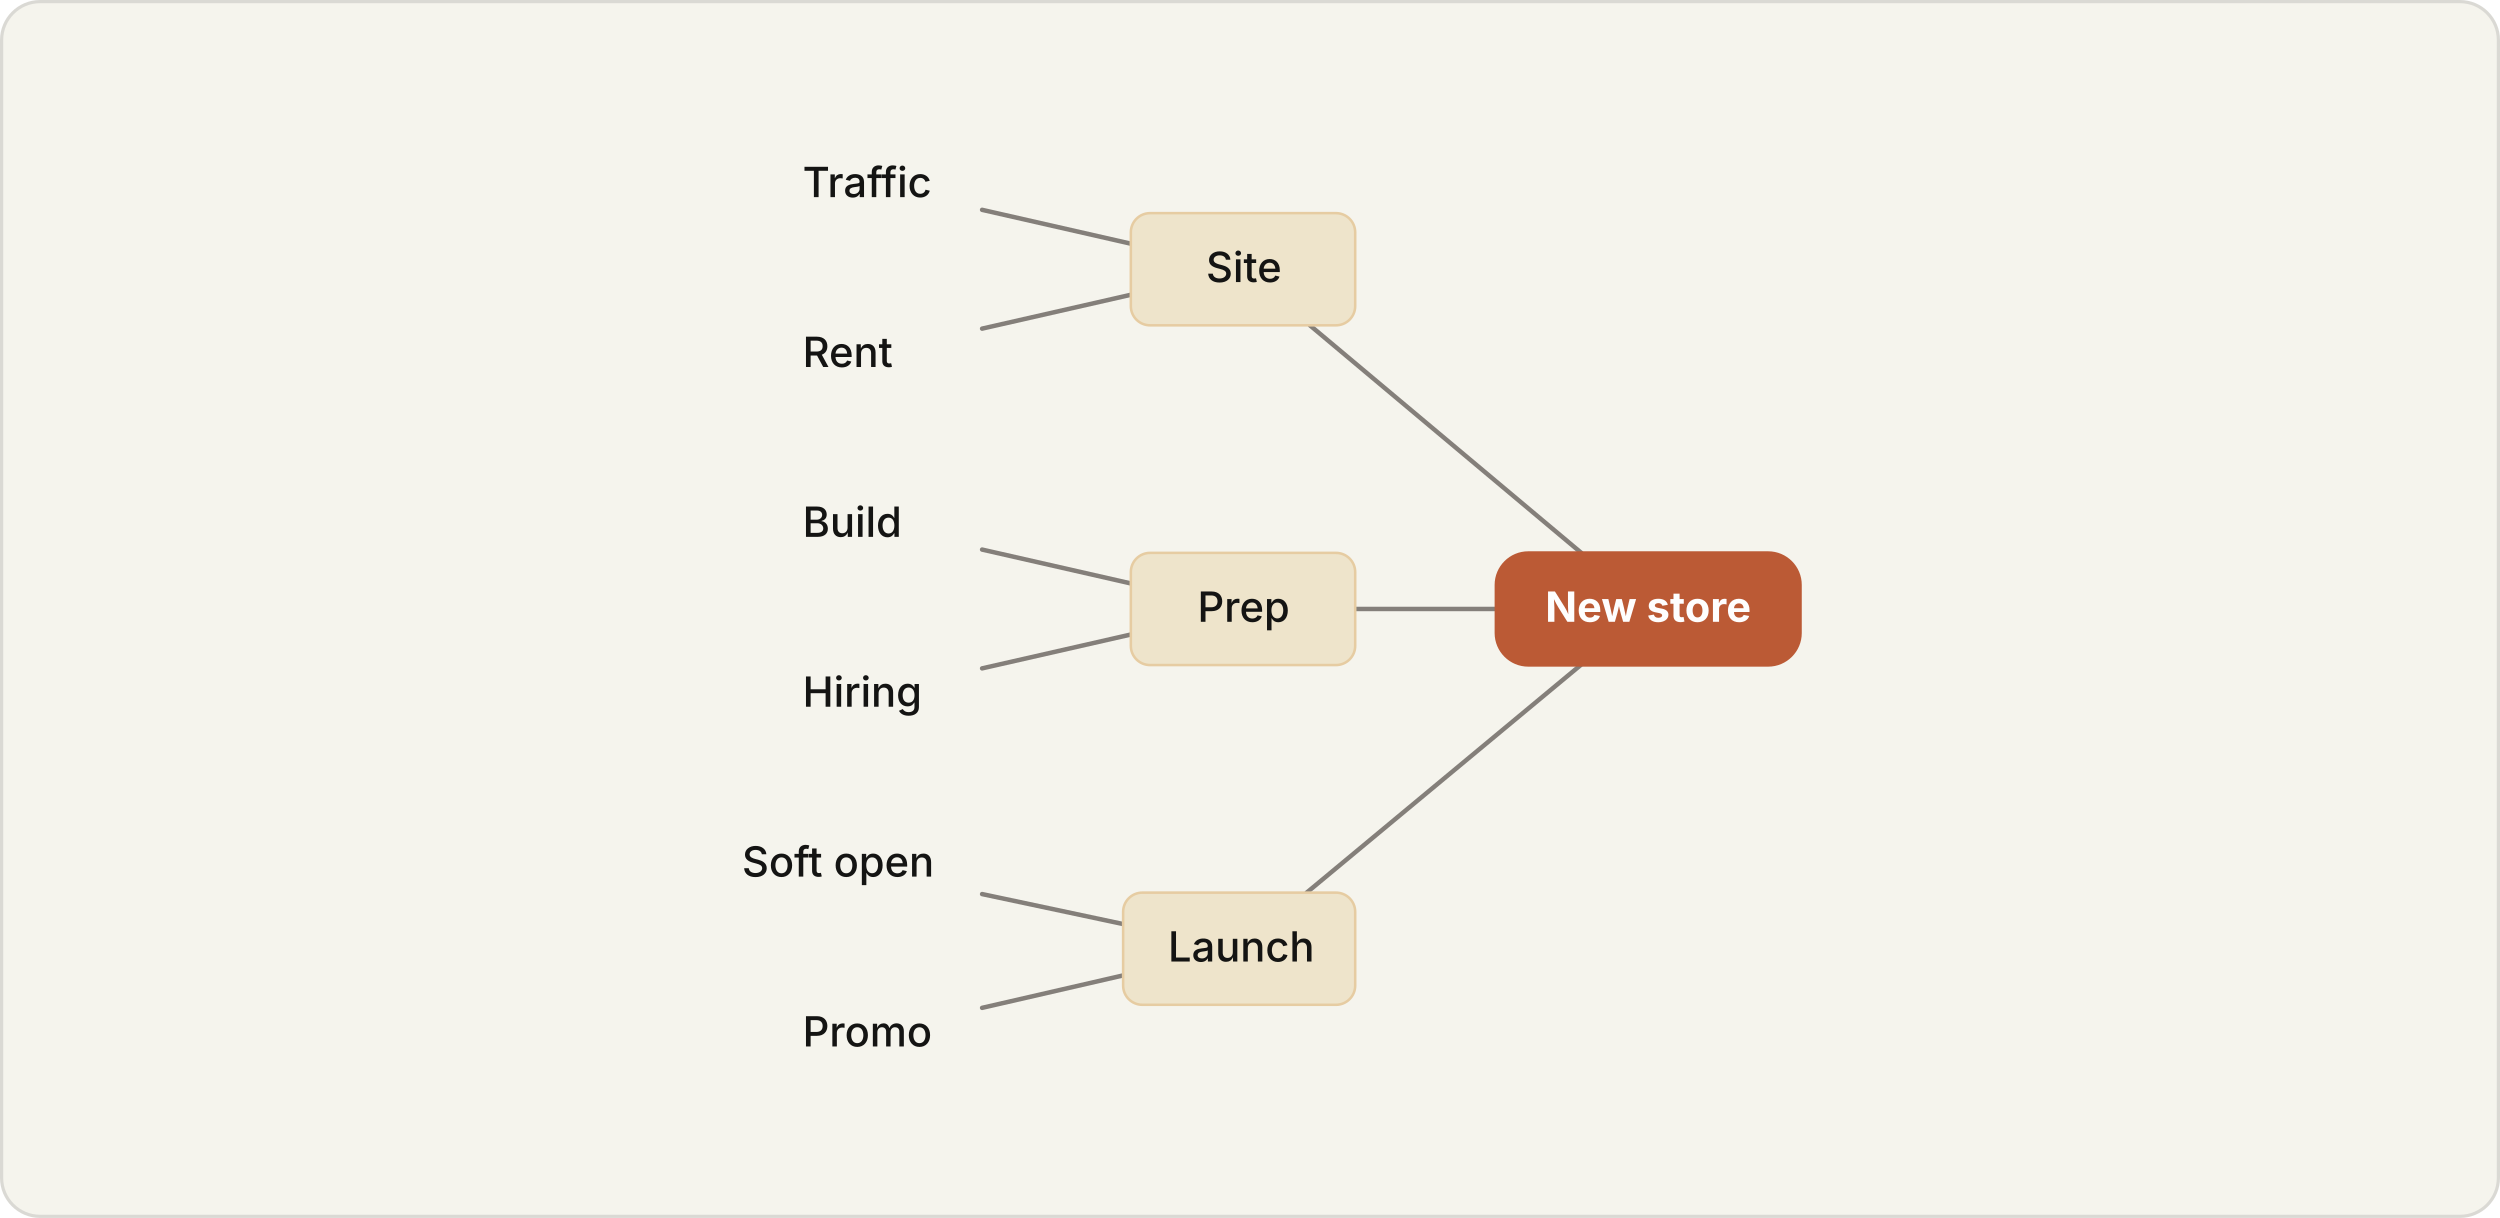
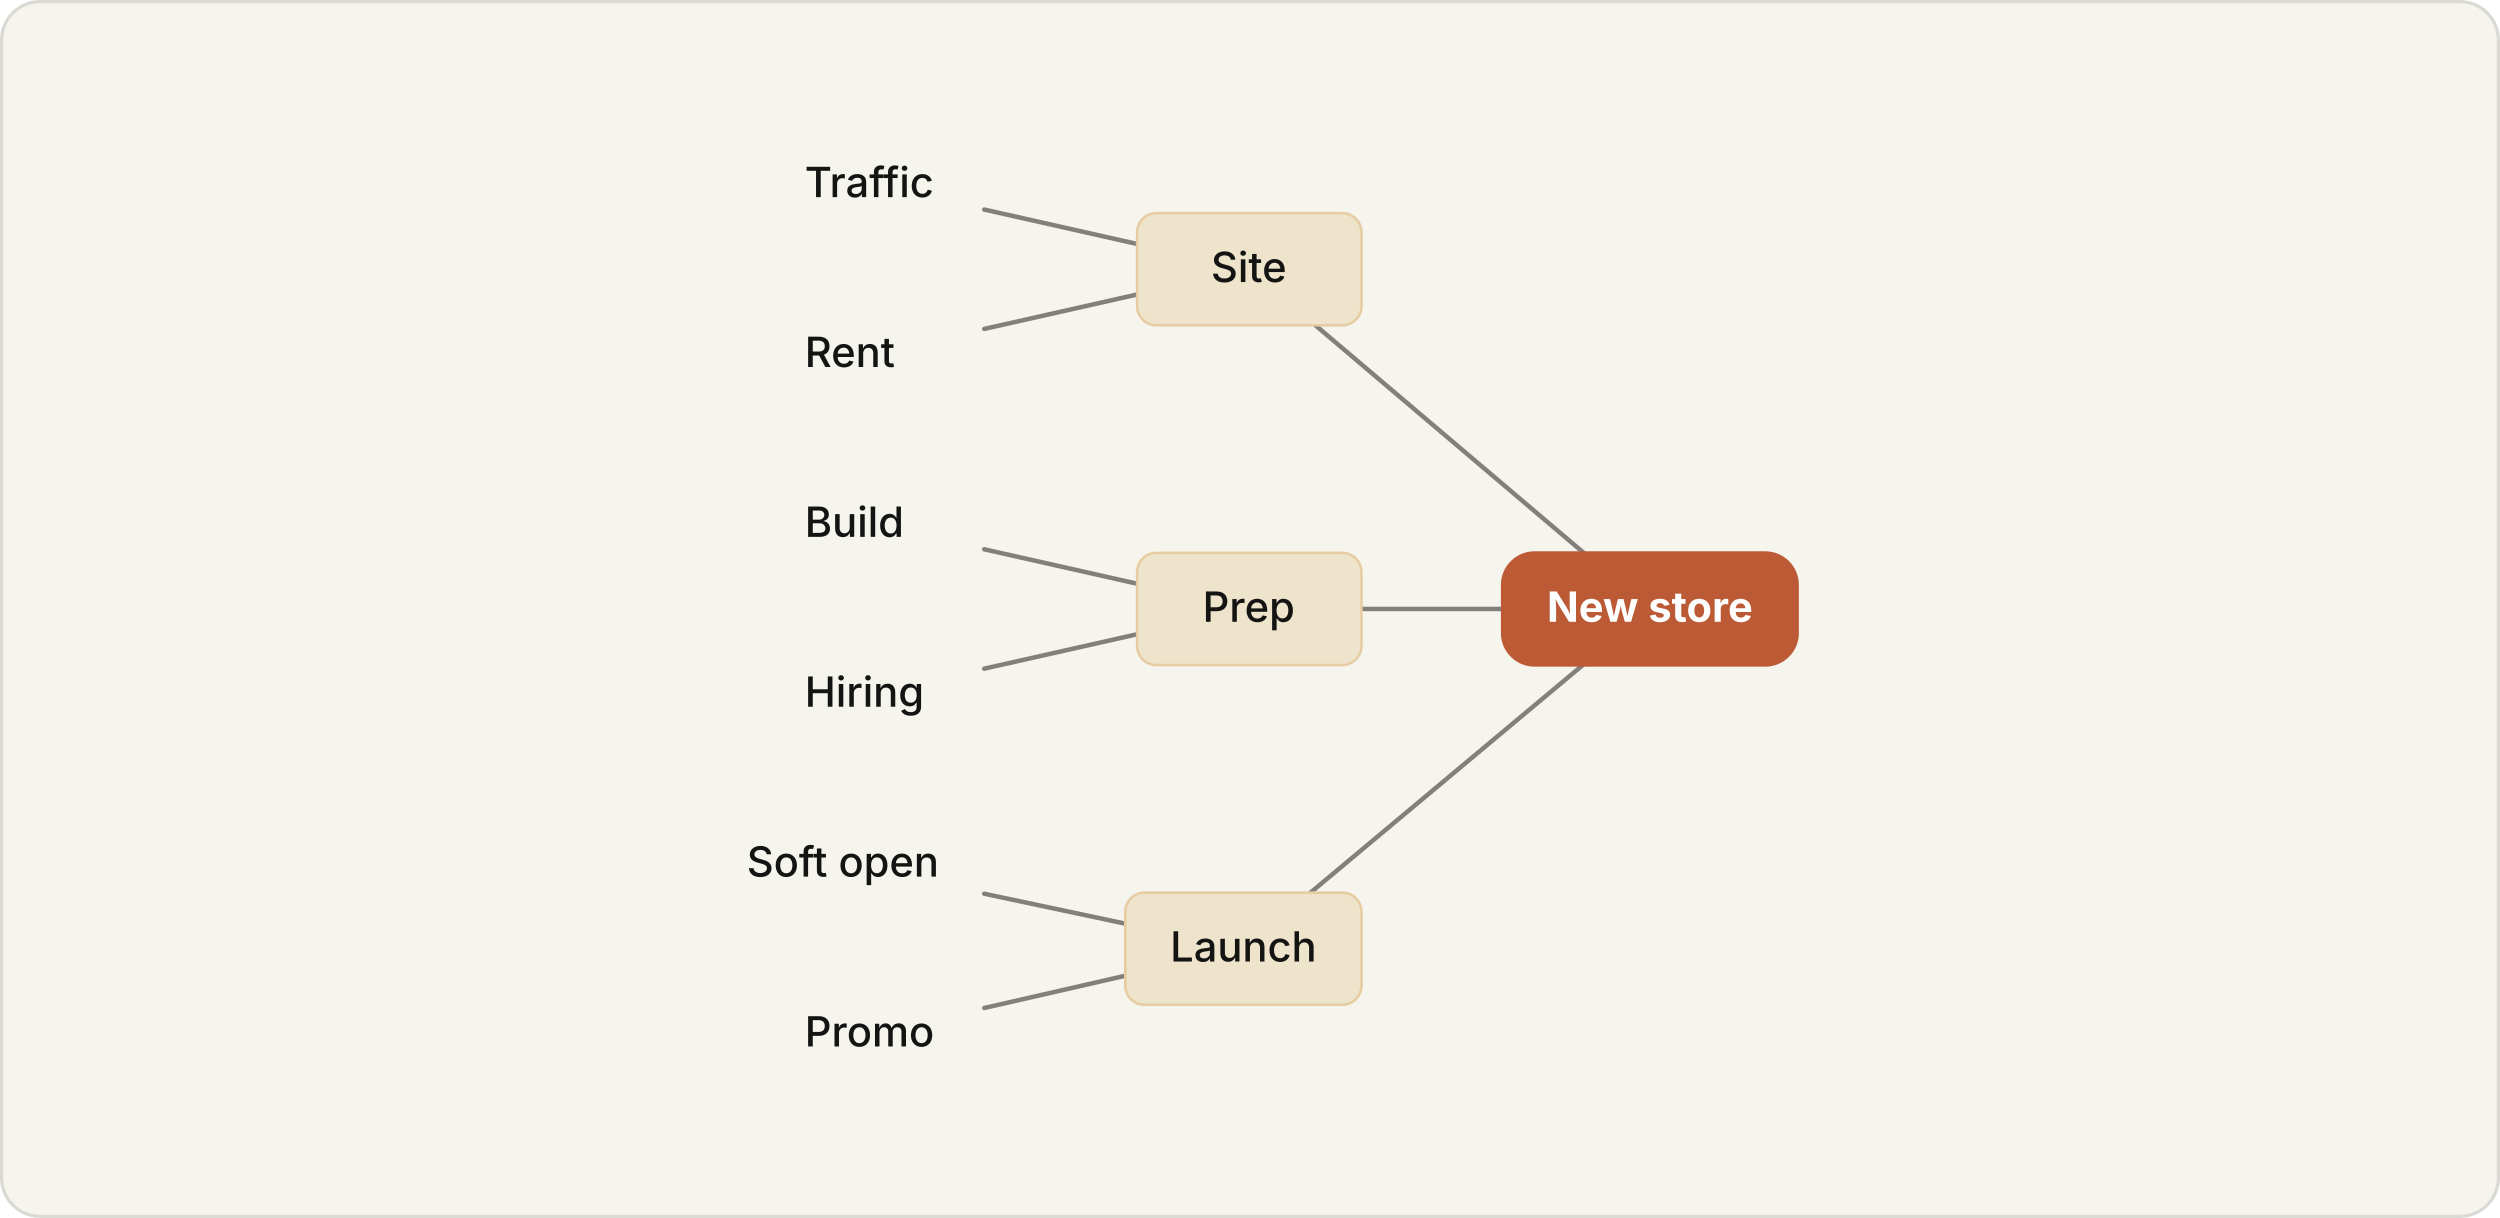
<svg xmlns="http://www.w3.org/2000/svg" width="780" height="380" viewBox="0 0 780 380" font-family="system-ui, -apple-system, BlinkMacSystemFont, &quot;Segoe UI&quot;, &quot;Noto Sans SC&quot;, &quot;Microsoft YaHei&quot;, sans-serif" role="img" lang="en">
  <rect x="0.5" y="0.5" width="779" height="379" rx="12" fill="#f5f4ed" stroke="#dad9d4" />
-   <g transform="translate(193.5 16)">
-     <svg width="393" height="348" viewBox="0 0 393 348" data-kchart-anchor-x="320.737548828125" data-kchart-anchor-y="174" font-family="system-ui, -apple-system, BlinkMacSystemFont, &quot;Segoe UI&quot;, &quot;Noto Sans SC&quot;, &quot;Microsoft YaHei&quot;, sans-serif" role="img" aria-labelledby="g-mindmap-left-title">
-       <path d="M299.867 156.5 L215.191 85.5" fill="none" stroke="#847f7a" stroke-width="1.4" stroke-linecap="round" stroke-linejoin="round" data-kc-kind="mindmap" data-kc-node="site" data-kc-related="[&quot;site&quot;,&quot;traffic&quot;,&quot;rent&quot;]" data-kc-from="open" data-kc-to="site" />
-       <path d="M159.32 60.032 L112.918 49.468" fill="none" stroke="#847f7a" stroke-width="1.4" stroke-linecap="round" stroke-linejoin="round" data-kc-kind="mindmap" data-kc-node="traffic" data-kc-related="[&quot;traffic&quot;]" data-kc-from="site" data-kc-to="traffic" />
-       <path d="M159.32 75.968 L112.918 86.532" fill="none" stroke="#847f7a" stroke-width="1.4" stroke-linecap="round" stroke-linejoin="round" data-kc-kind="mindmap" data-kc-node="rent" data-kc-related="[&quot;rent&quot;]" data-kc-from="site" data-kc-to="rent" />
-       <path d="M273.32 174 L229.32 174" fill="none" stroke="#847f7a" stroke-width="1.4" stroke-linecap="round" stroke-linejoin="round" data-kc-kind="mindmap" data-kc-node="fit" data-kc-related="[&quot;fit&quot;,&quot;build&quot;,&quot;hire&quot;]" data-kc-from="open" data-kc-to="fit" />
-       <path d="M159.32 166.032 L112.918 155.468" fill="none" stroke="#847f7a" stroke-width="1.4" stroke-linecap="round" stroke-linejoin="round" data-kc-kind="mindmap" data-kc-node="build" data-kc-related="[&quot;build&quot;]" data-kc-from="fit" data-kc-to="build" />
-       <path d="M159.32 181.968 L112.918 192.532" fill="none" stroke="#847f7a" stroke-width="1.4" stroke-linecap="round" stroke-linejoin="round" data-kc-kind="mindmap" data-kc-node="hire" data-kc-related="[&quot;hire&quot;]" data-kc-from="fit" data-kc-to="hire" />
-       <path d="M299.669 191.5 L214.188 262.5" fill="none" stroke="#847f7a" stroke-width="1.4" stroke-linecap="round" stroke-linejoin="round" data-kc-kind="mindmap" data-kc-node="launch" data-kc-related="[&quot;launch&quot;,&quot;soft&quot;,&quot;promo&quot;]" data-kc-from="open" data-kc-to="launch" />
-       <path d="M156.918 272.304 L112.918 262.951" fill="none" stroke="#847f7a" stroke-width="1.4" stroke-linecap="round" stroke-linejoin="round" data-kc-kind="mindmap" data-kc-node="soft" data-kc-related="[&quot;soft&quot;]" data-kc-from="launch" data-kc-to="soft" />
-       <path d="M156.918 288.327 L112.918 298.449" fill="none" stroke="#847f7a" stroke-width="1.4" stroke-linecap="round" stroke-linejoin="round" data-kc-kind="mindmap" data-kc-node="promo" data-kc-related="[&quot;promo&quot;]" data-kc-from="launch" data-kc-to="promo" />
-       <rect x="273.32" y="156.5" width="94.834" height="35" rx="10" fill="#bb5a35" stroke="#bb5a35" stroke-width="1" data-kc-kind="mindmap" data-kc-node="open" data-kc-related="[&quot;open&quot;,&quot;site&quot;,&quot;traffic&quot;,&quot;rent&quot;,&quot;fit&quot;,&quot;build&quot;,&quot;hire&quot;,&quot;launch&quot;,&quot;soft&quot;,&quot;promo&quot;]" />
-       <text x="320.738" y="178" text-anchor="middle" font-size="13" font-weight="650" fill="#fefefe" data-kc-kind="mindmap" data-kc-node="open" data-kc-related="[&quot;open&quot;,&quot;site&quot;,&quot;traffic&quot;,&quot;rent&quot;,&quot;fit&quot;,&quot;build&quot;,&quot;hire&quot;,&quot;launch&quot;,&quot;soft&quot;,&quot;promo&quot;]" data-kc-role="label">New store</text>
-       <rect x="159.32" y="50.5" width="70" height="35" rx="6" fill="#eee4cb" stroke="#e6cca2" stroke-width="0.8" data-kc-kind="mindmap" data-kc-node="site" data-kc-related="[&quot;site&quot;,&quot;traffic&quot;,&quot;rent&quot;]" />
-       <text x="182.783" y="72" text-anchor="start" font-size="13" font-weight="500" fill="#141413" data-kc-kind="mindmap" data-kc-node="site" data-kc-related="[&quot;site&quot;,&quot;traffic&quot;,&quot;rent&quot;]" data-kc-role="label">Site</text>
-       <text x="56.918" y="45.5" text-anchor="start" font-size="13" font-weight="500" fill="#141413" data-kc-kind="mindmap" data-kc-node="traffic" data-kc-related="[&quot;traffic&quot;]" data-kc-role="label">Traffic</text>
-       <text x="56.918" y="98.5" text-anchor="start" font-size="13" font-weight="500" fill="#141413" data-kc-kind="mindmap" data-kc-node="rent" data-kc-related="[&quot;rent&quot;]" data-kc-role="label">Rent</text>
-       <rect x="159.32" y="156.5" width="70" height="35" rx="6" fill="#eee4cb" stroke="#e6cca2" stroke-width="0.8" data-kc-kind="mindmap" data-kc-node="fit" data-kc-related="[&quot;fit&quot;,&quot;build&quot;,&quot;hire&quot;]" />
-       <text x="180.114" y="178" text-anchor="start" font-size="13" font-weight="500" fill="#141413" data-kc-kind="mindmap" data-kc-node="fit" data-kc-related="[&quot;fit&quot;,&quot;build&quot;,&quot;hire&quot;]" data-kc-role="label">Prep</text>
-       <text x="56.918" y="151.5" text-anchor="start" font-size="13" font-weight="500" fill="#141413" data-kc-kind="mindmap" data-kc-node="build" data-kc-related="[&quot;build&quot;]" data-kc-role="label">Build</text>
-       <text x="56.918" y="204.5" text-anchor="start" font-size="13" font-weight="500" fill="#141413" data-kc-kind="mindmap" data-kc-node="hire" data-kc-related="[&quot;hire&quot;]" data-kc-role="label">Hiring</text>
-       <rect x="156.918" y="262.5" width="72.402" height="35" rx="6" fill="#eee4cb" stroke="#e6cca2" stroke-width="0.8" data-kc-kind="mindmap" data-kc-node="launch" data-kc-related="[&quot;launch&quot;,&quot;soft&quot;,&quot;promo&quot;]" />
-       <text x="170.918" y="284" text-anchor="start" font-size="13" font-weight="500" fill="#141413" data-kc-kind="mindmap" data-kc-node="launch" data-kc-related="[&quot;launch&quot;,&quot;soft&quot;,&quot;promo&quot;]" data-kc-role="label">Launch</text>
+   <g transform="translate(195 16)">
+     <svg width="390" height="348" viewBox="0 0 390 348" data-kchart-anchor-x="319.76766204833984" data-kchart-anchor-y="174" font-family="system-ui, -apple-system, BlinkMacSystemFont, &quot;Segoe UI&quot;, &quot;Noto Sans SC&quot;, &quot;Microsoft YaHei&quot;, sans-serif" role="img" aria-labelledby="g-mindmap-left-title">
+       <path d="M299.133 156.5 L215.416 85.5" fill="none" stroke="#847f7a" stroke-width="1.4" stroke-linecap="round" stroke-linejoin="round" data-kc-kind="mindmap" data-kc-node="site" data-kc-related="[&quot;site&quot;,&quot;traffic&quot;,&quot;rent&quot;]" data-kc-from="open" data-kc-to="site" />
+       <path d="M159.781 60.119 L112.086 49.381" fill="none" stroke="#847f7a" stroke-width="1.4" stroke-linecap="round" stroke-linejoin="round" data-kc-kind="mindmap" data-kc-node="traffic" data-kc-related="[&quot;traffic&quot;]" data-kc-from="site" data-kc-to="traffic" />
+       <path d="M159.781 75.881 L112.086 86.619" fill="none" stroke="#847f7a" stroke-width="1.4" stroke-linecap="round" stroke-linejoin="round" data-kc-kind="mindmap" data-kc-node="rent" data-kc-related="[&quot;rent&quot;]" data-kc-from="site" data-kc-to="rent" />
+       <path d="M273.781 174 L229.781 174" fill="none" stroke="#847f7a" stroke-width="1.4" stroke-linecap="round" stroke-linejoin="round" data-kc-kind="mindmap" data-kc-node="fit" data-kc-related="[&quot;fit&quot;,&quot;build&quot;,&quot;hire&quot;]" data-kc-from="open" data-kc-to="fit" />
+       <path d="M159.781 166.119 L112.086 155.381" fill="none" stroke="#847f7a" stroke-width="1.4" stroke-linecap="round" stroke-linejoin="round" data-kc-kind="mindmap" data-kc-node="build" data-kc-related="[&quot;build&quot;]" data-kc-from="fit" data-kc-to="build" />
+       <path d="M159.781 181.881 L112.086 192.619" fill="none" stroke="#847f7a" stroke-width="1.4" stroke-linecap="round" stroke-linejoin="round" data-kc-kind="mindmap" data-kc-node="hire" data-kc-related="[&quot;hire&quot;]" data-kc-from="fit" data-kc-to="hire" />
+       <path d="M298.828 191.5 L213.873 262.5" fill="none" stroke="#847f7a" stroke-width="1.4" stroke-linecap="round" stroke-linejoin="round" data-kc-kind="mindmap" data-kc-node="launch" data-kc-related="[&quot;launch&quot;,&quot;soft&quot;,&quot;promo&quot;]" data-kc-from="open" data-kc-to="launch" />
+       <path d="M156.086 272.181 L112.086 262.845" fill="none" stroke="#847f7a" stroke-width="1.4" stroke-linecap="round" stroke-linejoin="round" data-kc-kind="mindmap" data-kc-node="soft" data-kc-related="[&quot;soft&quot;]" data-kc-from="launch" data-kc-to="soft" />
+       <path d="M156.086 288.429 L112.086 298.494" fill="none" stroke="#847f7a" stroke-width="1.4" stroke-linecap="round" stroke-linejoin="round" data-kc-kind="mindmap" data-kc-node="promo" data-kc-related="[&quot;promo&quot;]" data-kc-from="launch" data-kc-to="promo" />
+       <rect x="273.781" y="156.5" width="91.973" height="35" rx="10" fill="#bb5a35" stroke="#bb5a35" stroke-width="1" data-kc-kind="mindmap" data-kc-node="open" data-kc-related="[&quot;open&quot;,&quot;site&quot;,&quot;traffic&quot;,&quot;rent&quot;,&quot;fit&quot;,&quot;build&quot;,&quot;hire&quot;,&quot;launch&quot;,&quot;soft&quot;,&quot;promo&quot;]" />
+       <text x="319.768" y="178" text-anchor="middle" font-size="13" font-weight="650" fill="#fefefe" data-kc-kind="mindmap" data-kc-node="open" data-kc-related="[&quot;open&quot;,&quot;site&quot;,&quot;traffic&quot;,&quot;rent&quot;,&quot;fit&quot;,&quot;build&quot;,&quot;hire&quot;,&quot;launch&quot;,&quot;soft&quot;,&quot;promo&quot;]" data-kc-role="label">New store</text>
+       <rect x="159.781" y="50.5" width="70" height="35" rx="6" fill="#eee4cb" stroke="#e6cca2" stroke-width="0.8" data-kc-kind="mindmap" data-kc-node="site" data-kc-related="[&quot;site&quot;,&quot;traffic&quot;,&quot;rent&quot;]" />
+       <text x="182.815" y="72" text-anchor="start" font-size="13" font-weight="500" fill="#141413" data-kc-kind="mindmap" data-kc-node="site" data-kc-related="[&quot;site&quot;,&quot;traffic&quot;,&quot;rent&quot;]" data-kc-role="label">Site</text>
+       <text x="56.086" y="45.5" text-anchor="start" font-size="13" font-weight="500" fill="#141413" data-kc-kind="mindmap" data-kc-node="traffic" data-kc-related="[&quot;traffic&quot;]" data-kc-role="label">Traffic</text>
+       <text x="56.086" y="98.5" text-anchor="start" font-size="13" font-weight="500" fill="#141413" data-kc-kind="mindmap" data-kc-node="rent" data-kc-related="[&quot;rent&quot;]" data-kc-role="label">Rent</text>
+       <rect x="159.781" y="156.5" width="70" height="35" rx="6" fill="#eee4cb" stroke="#e6cca2" stroke-width="0.8" data-kc-kind="mindmap" data-kc-node="fit" data-kc-related="[&quot;fit&quot;,&quot;build&quot;,&quot;hire&quot;]" />
+       <text x="180.208" y="178" text-anchor="start" font-size="13" font-weight="500" fill="#141413" data-kc-kind="mindmap" data-kc-node="fit" data-kc-related="[&quot;fit&quot;,&quot;build&quot;,&quot;hire&quot;]" data-kc-role="label">Prep</text>
+       <text x="56.086" y="151.5" text-anchor="start" font-size="13" font-weight="500" fill="#141413" data-kc-kind="mindmap" data-kc-node="build" data-kc-related="[&quot;build&quot;]" data-kc-role="label">Build</text>
+       <text x="56.086" y="204.5" text-anchor="start" font-size="13" font-weight="500" fill="#141413" data-kc-kind="mindmap" data-kc-node="hire" data-kc-related="[&quot;hire&quot;]" data-kc-role="label">Hiring</text>
+       <rect x="156.086" y="262.5" width="73.695" height="35" rx="6" fill="#eee4cb" stroke="#e6cca2" stroke-width="0.8" data-kc-kind="mindmap" data-kc-node="launch" data-kc-related="[&quot;launch&quot;,&quot;soft&quot;,&quot;promo&quot;]" />
+       <text x="170.086" y="284" text-anchor="start" font-size="13" font-weight="500" fill="#141413" data-kc-kind="mindmap" data-kc-node="launch" data-kc-related="[&quot;launch&quot;,&quot;soft&quot;,&quot;promo&quot;]" data-kc-role="label">Launch</text>
      <text x="38" y="257.5" text-anchor="start" font-size="13" font-weight="500" fill="#141413" data-kc-kind="mindmap" data-kc-node="soft" data-kc-related="[&quot;soft&quot;]" data-kc-role="label">Soft open</text>
-       <text x="56.918" y="310.5" text-anchor="start" font-size="13" font-weight="500" fill="#141413" data-kc-kind="mindmap" data-kc-node="promo" data-kc-related="[&quot;promo&quot;]" data-kc-role="label">Promo</text>
+       <text x="56.086" y="310.5" text-anchor="start" font-size="13" font-weight="500" fill="#141413" data-kc-kind="mindmap" data-kc-node="promo" data-kc-related="[&quot;promo&quot;]" data-kc-role="label">Promo</text>
    </svg>
  </g>
</svg>
